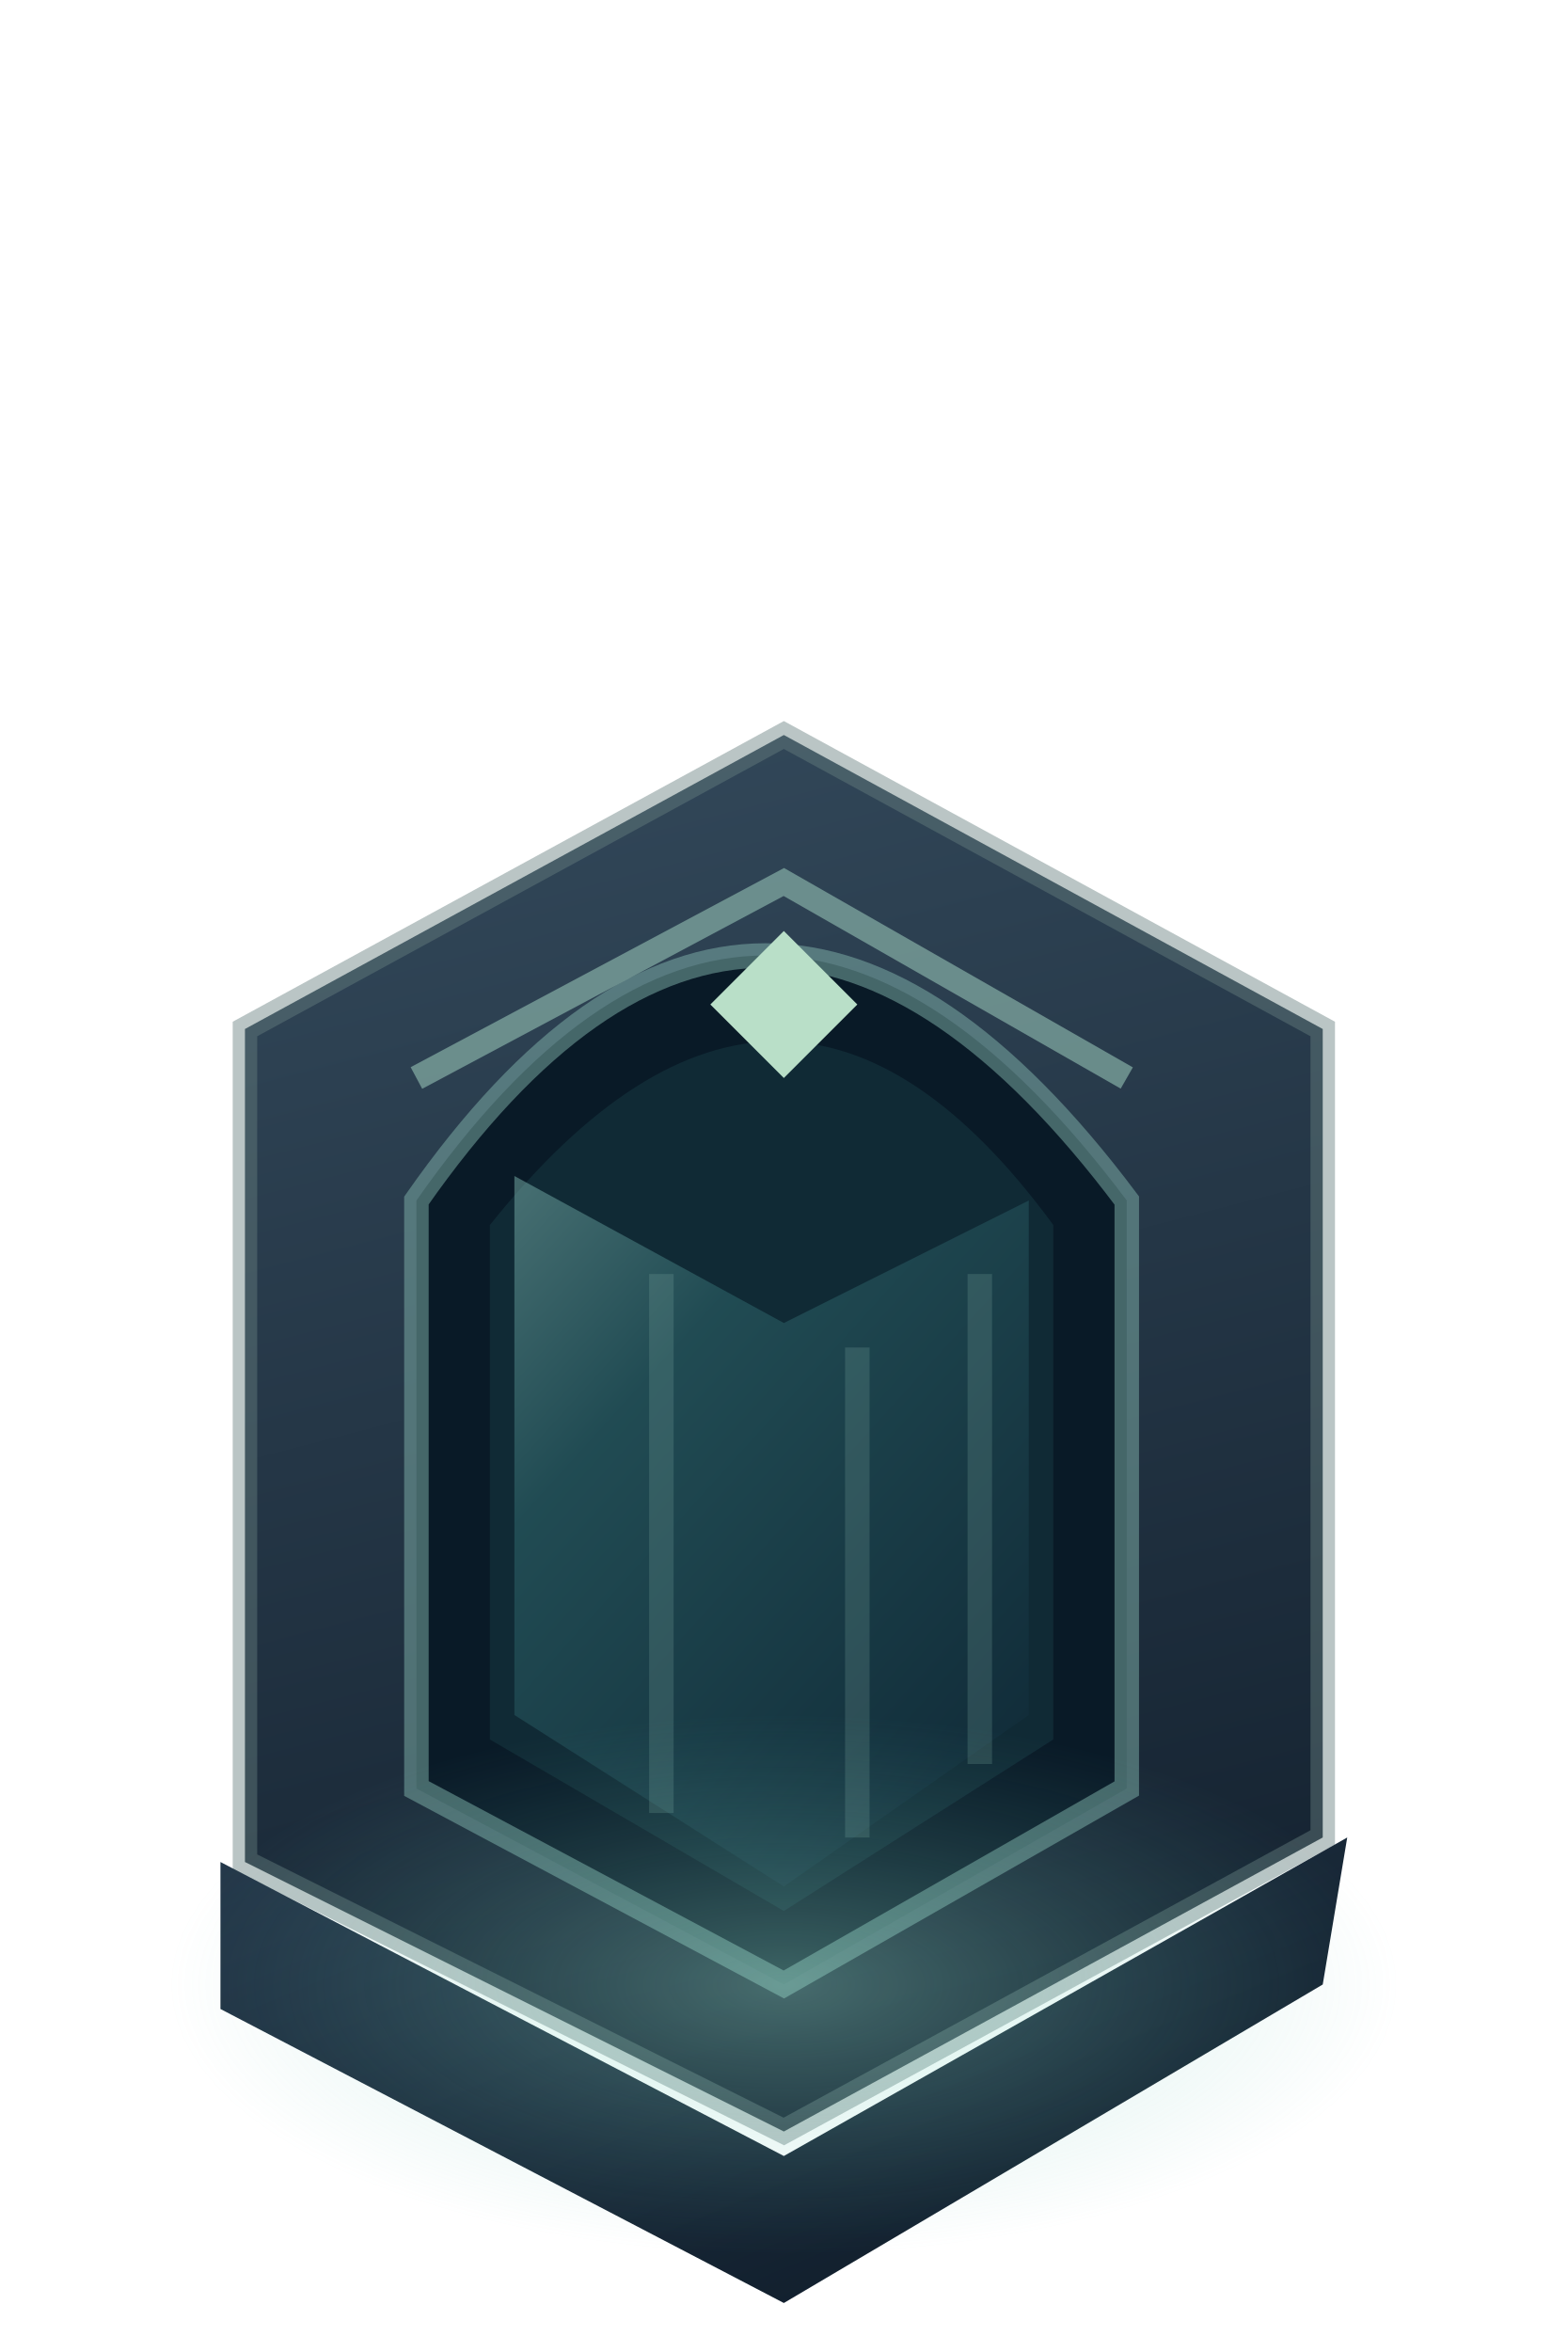
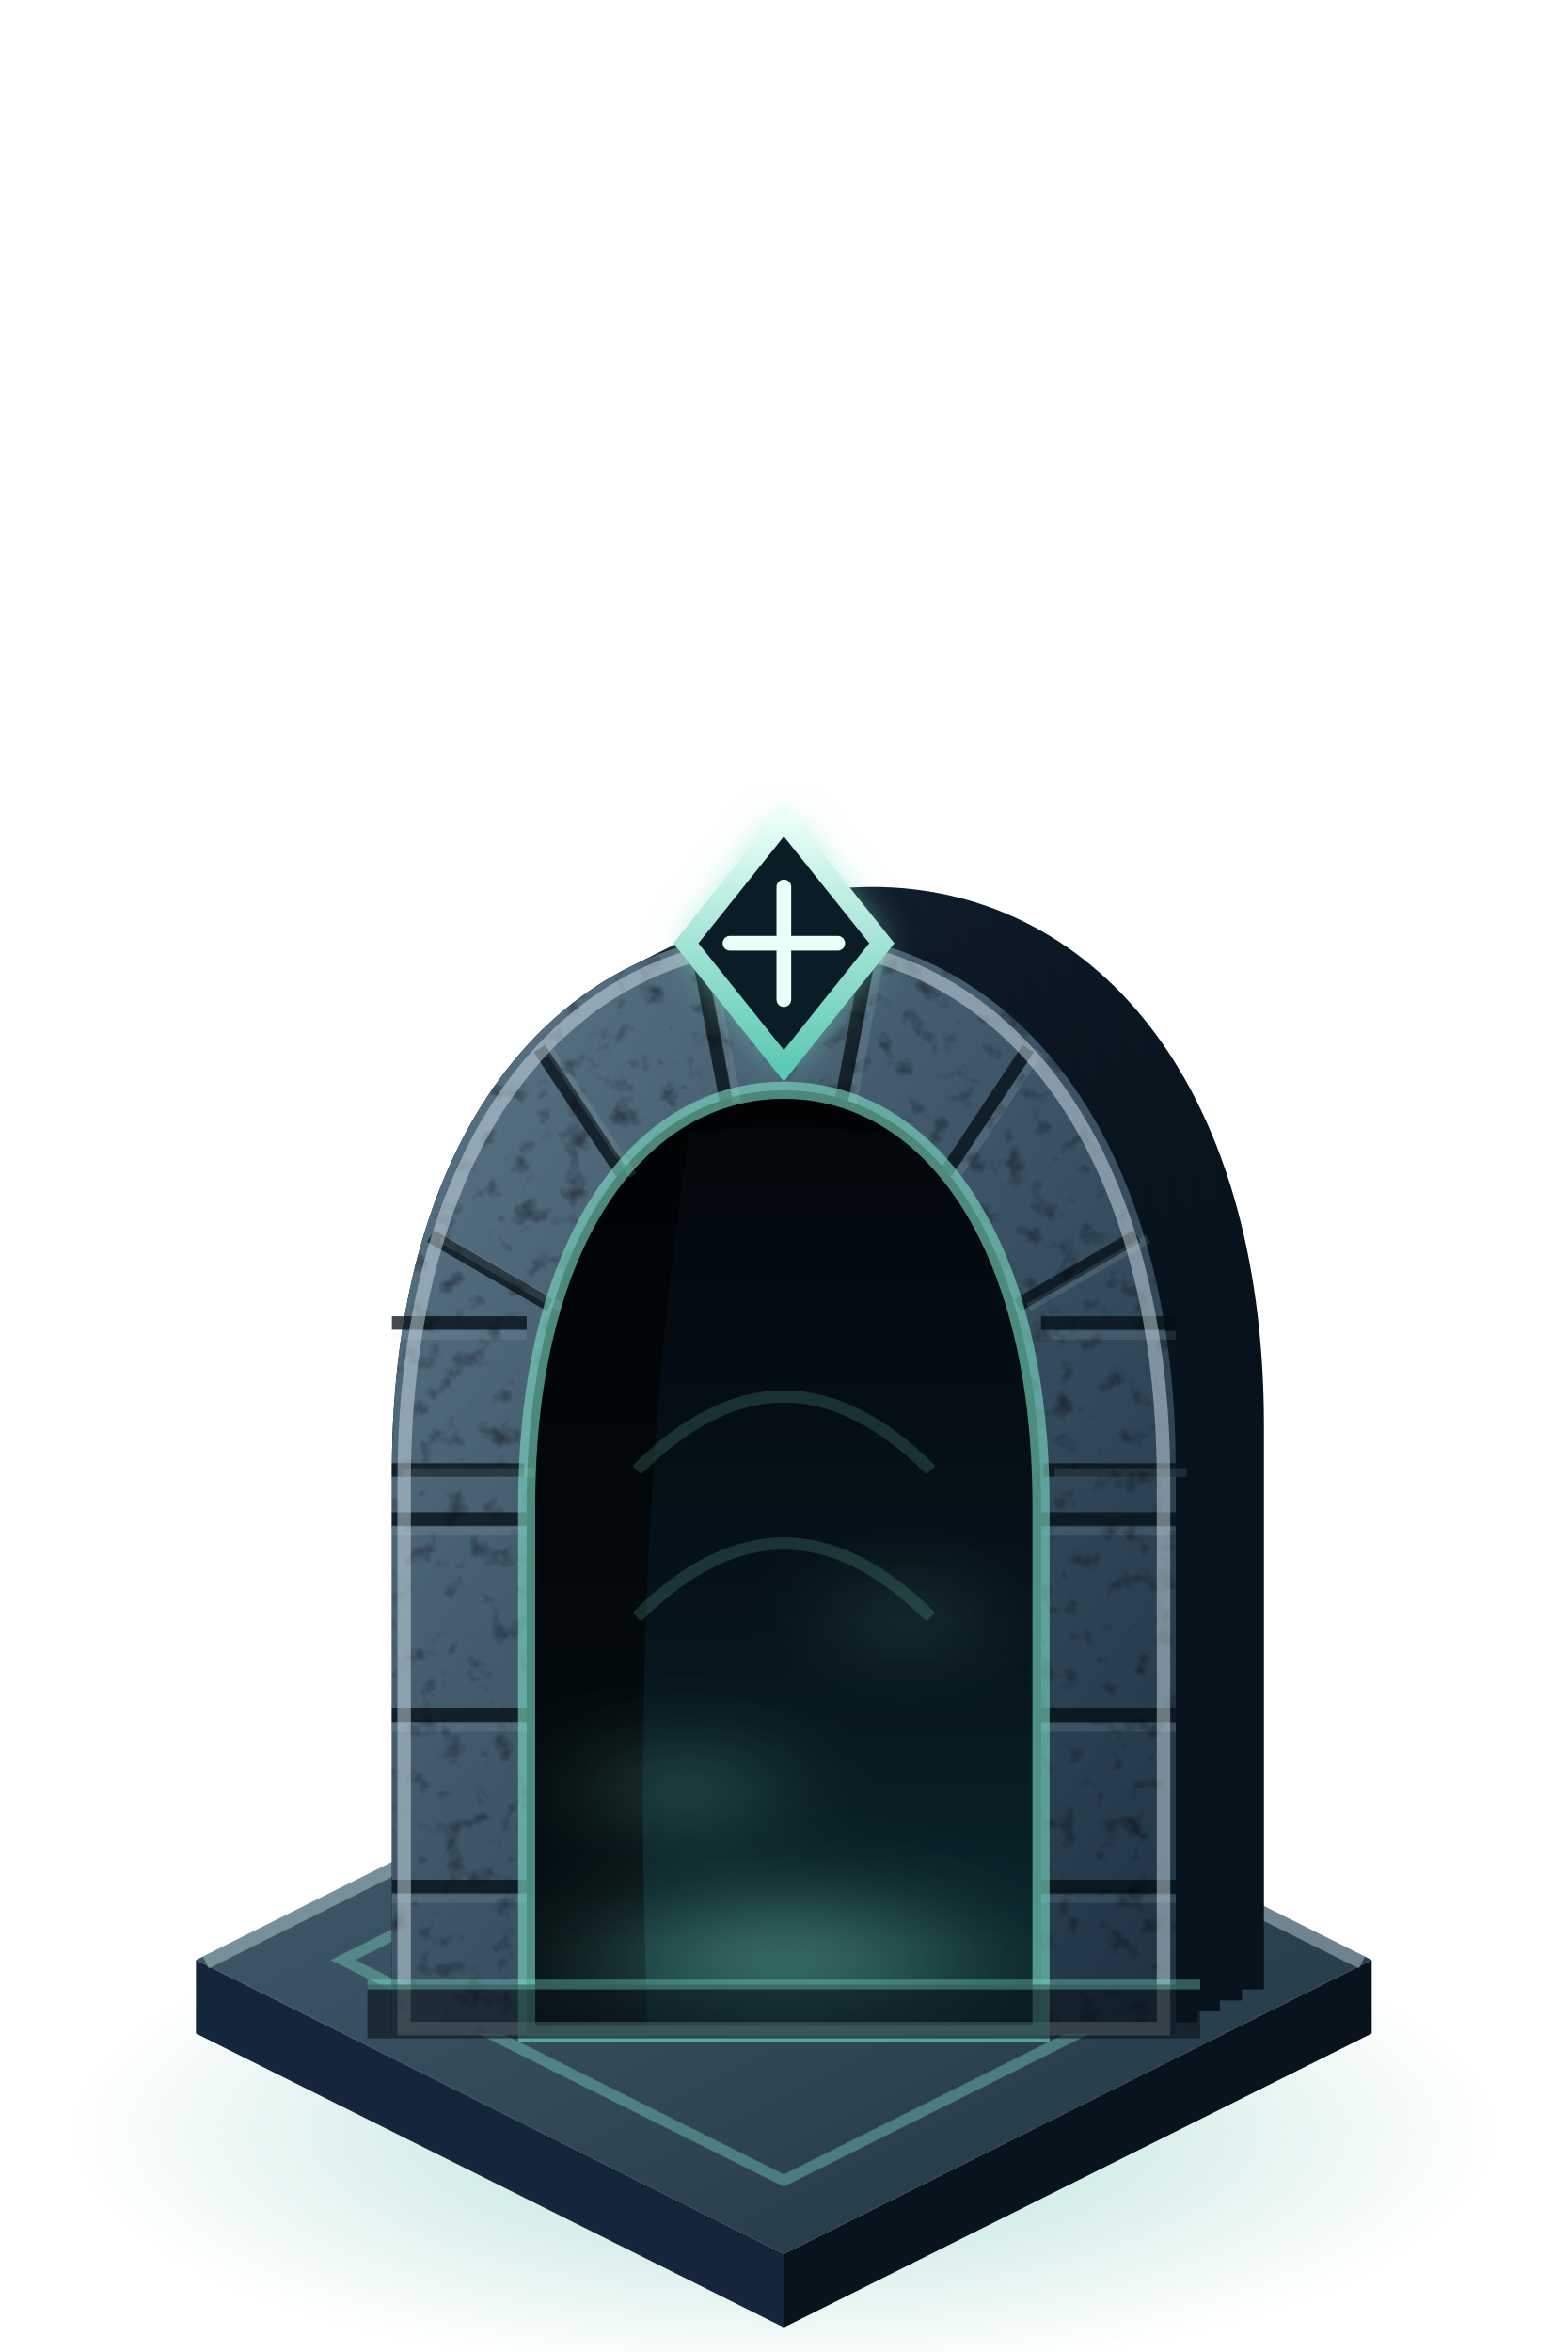
- <svg xmlns="http://www.w3.org/2000/svg" width="64" height="96" viewBox="0 0 64 96">
+ <svg xmlns="http://www.w3.org/2000/svg" width="192" height="288" viewBox="0 0 64 96">
  <defs>
-     <linearGradient id="stone" x2=".6" y2="1">
-       <stop stop-color="#496075" />
-       <stop offset="1" stop-color="#172837" />
+     <linearGradient id="hide-stone" x1="0" y1="0" x2="1" y2="1">
+       <stop offset="0" stop-color="#5e7889" />
+       <stop offset=".5" stop-color="#3b5365" />
+       <stop offset="1" stop-color="#1e3242" />
    </linearGradient>
-     <linearGradient id="left" x2=".2" y2="1">
-       <stop stop-color="#344a5c" />
-       <stop offset="1" stop-color="#152331" />
+     <linearGradient id="hide-side" x1="0" y1="0" x2="1" y2="0">
+       <stop offset="0" stop-color="#17283a" />
+       <stop offset="1" stop-color="#08121c" />
    </linearGradient>
-     <linearGradient id="right" x2="1" y2="1">
-       <stop stop-color="#25394b" />
-       <stop offset="1" stop-color="#0c1825" />
+     <linearGradient id="hide-step" x1="0" y1="0" x2="1" y2="1">
+       <stop offset="0" stop-color="#46606f" />
+       <stop offset="1" stop-color="#1f3342" />
    </linearGradient>
-     <linearGradient id="cloak" x2=".8" y2="1">
-       <stop stop-color="#99d9ce" />
-       <stop offset=".3" stop-color="#397e80" />
-       <stop offset="1" stop-color="#102d3d" />
+     <linearGradient id="hide-void" x1="0" y1="0" x2="0" y2="1">
+       <stop offset="0" stop-color="#02060a" />
+       <stop offset=".55" stop-color="#06131b" />
+       <stop offset="1" stop-color="#0c2a30" />
    </linearGradient>
-     <linearGradient id="guard" x2=".5" y2="1">
-       <stop stop-color="#796b70" />
-       <stop offset=".5" stop-color="#443c50" />
-       <stop offset="1" stop-color="#1c2031" />
+     <radialGradient id="hide-spill" cx=".5" cy=".5" r=".5">
+       <stop offset="0" stop-color="#a6f3dc" stop-opacity=".55" />
+       <stop offset=".55" stop-color="#4fb6a6" stop-opacity=".2" />
+       <stop offset="1" stop-color="#4fb6a6" stop-opacity="0" />
+     </radialGradient>
+     <radialGradient id="hide-mist" cx=".5" cy=".5" r=".5">
+       <stop offset="0" stop-color="#7fe0c8" stop-opacity=".5" />
+       <stop offset="1" stop-color="#7fe0c8" stop-opacity="0" />
+     </radialGradient>
+     <linearGradient id="hide-rune" x1="0" y1="0" x2="0" y2="1">
+       <stop offset="0" stop-color="#e9fff7" />
+       <stop offset="1" stop-color="#5dc9b4" />
    </linearGradient>
-     <linearGradient id="gold" x2=".5" y2="1">
-       <stop stop-color="#fff2bb" />
-       <stop offset=".55" stop-color="#dfa662" />
-       <stop offset="1" stop-color="#72502d" />
-     </linearGradient>
-     <radialGradient id="light">
-       <stop stop-color="#ffe5a4" stop-opacity=".85" />
-       <stop offset=".3" stop-color="#e6b574" stop-opacity=".3" />
-       <stop offset="1" stop-color="#e6b574" stop-opacity="0" />
-     </radialGradient>
-     <radialGradient id="teal">
-       <stop stop-color="#a1f1da" stop-opacity=".35" />
-       <stop offset="1" stop-color="#60b6ac" stop-opacity="0" />
-     </radialGradient>
+     <clipPath id="hide-opening">
+       <path d="M21.5 83V61.5C21.5 50.45 26.225 44.5 32 44.5C37.775 44.5 42.5 50.45 42.5 61.5V83Z" />
+     </clipPath>
+     <clipPath id="hide-frame">
+       <path clip-rule="evenodd" d="M16 83V60C16 45.7 23.2 38 32 38C40.8 38 48 45.7 48 60V83Z M21.5 83V61.5C21.5 50.45 26.225 44.5 32 44.5C37.775 44.5 42.5 50.45 42.5 61.5V83Z" />
+     </clipPath>
+     <filter id="hide-blur" x="-30%" y="-30%" width="160%" height="160%">
+       <feGaussianBlur stdDeviation="1.4" />
+     </filter>
+     <filter id="hide-glow" x="-60%" y="-60%" width="220%" height="220%">
+       <feGaussianBlur stdDeviation=".8" />
+     </filter>
+     <filter id="hide-grain" filterUnits="userSpaceOnUse" x="0" y="0" width="64" height="96" color-interpolation-filters="sRGB">
+       <feTurbulence type="fractalNoise" baseFrequency="1" numOctaves="3" seed="31" />
+       <feColorMatrix type="matrix" values="0 0 0 0 0 0 0 0 0 0 0 0 0 0 0 -3.2 0 0 0 1.4" />
+     </filter>
  </defs>
-   <g id="alcove">
-     <path d="m10 42 22-12 22 12v33L32 87 10 76Z" fill="url(#left)" stroke="#678080" stroke-opacity=".45" />
-     <path d="M17 73V49q14-20 29 0v24L32 81Z" fill="#091a27" stroke="#83b4ad" stroke-opacity=".5" />
-     <path d="M20 71V50q12-15 23 0v21l-11 7Z" fill="#102a35" />
-     <path d="m21 48 11 6 10-5v21l-10 7-11-7Z" fill="url(#cloak)" opacity=".4" />
-     <path d="M27 52v22m8-19v20m5-23v20" stroke="#8cbdb1" stroke-opacity=".2" />
-     <path d="m9 76 23 12 23-13-1 6-22 13L9 82Z" fill="url(#right)" />
-     <path d="m17 44 15-8 14 8" stroke="#94c1b4" stroke-opacity=".6" fill="none" />
-     <path d="m29 41 3-3 3 3-3 3Z" fill="#b9dfc8" />
-     <ellipse cx="32" cy="81" rx="25" ry="11" fill="url(#teal)" />
+   <ellipse cx="32" cy="87" rx="29" ry="10" fill="url(#hide-spill)" />
+   <polygon points="8 80 32 68 56 80 32 92" fill="url(#hide-step)" />
+   <polygon points="8 80 32 92 32 95 8 83" fill="#15263a" />
+   <polygon points="32 92 56 80 56 83 32 95" fill="#09131d" />
+   <path d="M8.4 80.1 32 68.3 55.6 80.1" fill="none" stroke="#d6e8ef" stroke-opacity=".4" stroke-width=".55" />
+   <path d="M14 80 32 71 50 80 32 89Z" fill="none" stroke="#7fe0c8" stroke-opacity=".38" stroke-width=".45" />
+   <path d="M16 83V60C16 45.7 23.2 38 32 38C40.8 38 48 45.7 48 60V83Z" transform="translate(3.6 -1.8)" fill="url(#hide-side)" />
+   <path d="M16 83V60C16 45.7 23.2 38 32 38C40.8 38 48 45.7 48 60V83Z" transform="translate(2.7 -1.35)" fill="url(#hide-side)" />
+   <path d="M16 83V60C16 45.7 23.2 38 32 38C40.8 38 48 45.7 48 60V83Z" transform="translate(1.8 -0.9)" fill="url(#hide-side)" />
+   <path d="M16 83V60C16 45.7 23.2 38 32 38C40.8 38 48 45.7 48 60V83Z" transform="translate(0.9 -0.45)" fill="url(#hide-side)" />
+   <path d="M16 83V60C16 45.7 23.2 38 32 38C40.8 38 48 45.7 48 60V83Z" fill="#050c13" />
+   <path d="M21.5 83V61.5C21.5 50.45 26.225 44.5 32 44.5C37.775 44.5 42.5 50.45 42.5 61.5V83Z" fill="url(#hide-void)" />
+   <g clip-path="url(#hide-opening)">
+     <path d="M21.5 40V84H26.5Q25.5 62 28.5 44Z" fill="#000" opacity=".55" />
+     <path d="M21.5 44.5Q32 40 42.5 44.5V48Q32 44 21.5 48Z" fill="#000" opacity=".5" />
+     <g filter="url(#hide-blur)">
+       <ellipse cx="32" cy="80" rx="11" ry="3.6" fill="url(#hide-mist)" />
+       <ellipse cx="28" cy="73" rx="6" ry="2.4" fill="url(#hide-mist)" opacity=".6" />
+       <ellipse cx="37" cy="66" rx="5" ry="2" fill="url(#hide-mist)" opacity=".4" />
+     </g>
+     <path d="M26 60Q32 54 38 60M26 66Q32 60 38 66" fill="none" stroke="#8fe9d1" stroke-opacity=".16" stroke-width=".5" />
  </g>
+   <path d="M16 83V60C16 45.7 23.2 38 32 38C40.8 38 48 45.7 48 60V83Z M21.5 83V61.5C21.5 50.45 26.225 44.5 32 44.5C37.775 44.5 42.5 50.45 42.5 61.5V83Z" fill-rule="evenodd" fill="url(#hide-stone)" />
+   <path d="M21.4 60L16 60" stroke="#050c13" stroke-opacity=".75" stroke-width=".55" />
+   <path d="M21.85 60.1L16.45 60.1" stroke="#c4dae4" stroke-opacity=".13" stroke-width=".35" />
+   <path d="M22.45 53.27L17.58 50.45" stroke="#050c13" stroke-opacity=".75" stroke-width=".55" />
+   <path d="M22.9 53.37L18.03 50.55" stroke="#c4dae4" stroke-opacity=".13" stroke-width=".35" />
+   <path d="M25.39 47.88L22.02 42.8" stroke="#050c13" stroke-opacity=".75" stroke-width=".55" />
+   <path d="M25.84 47.98L22.47 42.9" stroke="#c4dae4" stroke-opacity=".13" stroke-width=".35" />
+   <path d="M29.64 44.89L28.44 38.55" stroke="#050c13" stroke-opacity=".75" stroke-width=".55" />
+   <path d="M30.09 44.99L28.89 38.65" stroke="#c4dae4" stroke-opacity=".13" stroke-width=".35" />
+   <path d="M34.36 44.89L35.56 38.55" stroke="#050c13" stroke-opacity=".75" stroke-width=".55" />
+   <path d="M34.81 44.99L36.01 38.65" stroke="#c4dae4" stroke-opacity=".13" stroke-width=".35" />
+   <path d="M38.61 47.88L41.98 42.8" stroke="#050c13" stroke-opacity=".75" stroke-width=".55" />
+   <path d="M39.06 47.98L42.43 42.9" stroke="#c4dae4" stroke-opacity=".13" stroke-width=".35" />
+   <path d="M41.55 53.27L46.42 50.45" stroke="#050c13" stroke-opacity=".75" stroke-width=".55" />
+   <path d="M42 53.37L46.87 50.55" stroke="#c4dae4" stroke-opacity=".13" stroke-width=".35" />
+   <path d="M42.6 60L48 60" stroke="#050c13" stroke-opacity=".75" stroke-width=".55" />
+   <path d="M43.05 60.1L48.45 60.1" stroke="#c4dae4" stroke-opacity=".13" stroke-width=".35" />
+   <path d="M16 54H21.5M42.5 54H48" stroke="#050c13" stroke-opacity=".75" stroke-width=".55" />
+   <path d="M16 54.5H21.5M42.5 54.5H48" stroke="#c4dae4" stroke-opacity=".12" stroke-width=".35" />
+   <path d="M16 62H21.5M42.5 62H48" stroke="#050c13" stroke-opacity=".75" stroke-width=".55" />
+   <path d="M16 62.5H21.5M42.5 62.5H48" stroke="#c4dae4" stroke-opacity=".12" stroke-width=".35" />
+   <path d="M16 70H21.5M42.5 70H48" stroke="#050c13" stroke-opacity=".75" stroke-width=".55" />
+   <path d="M16 70.5H21.5M42.5 70.5H48" stroke="#c4dae4" stroke-opacity=".12" stroke-width=".35" />
+   <path d="M16 77H21.5M42.5 77H48" stroke="#050c13" stroke-opacity=".75" stroke-width=".55" />
+   <path d="M16 77.5H21.5M42.5 77.5H48" stroke="#c4dae4" stroke-opacity=".12" stroke-width=".35" />
+   <rect width="64" height="96" clip-path="url(#hide-frame)" filter="url(#hide-grain)" opacity=".38" />
+   <path d="M16.5 82.8V60.5C16.5 46.2 23.475 38.5 32 38.5C40.525 38.5 47.5 46.2 47.5 60.5V82.8Z" fill="none" stroke="#e1f1f7" stroke-opacity=".45" stroke-width=".55" />
+   <path d="M21.5 83V61.5C21.5 50.45 26.225 44.5 32 44.5C37.775 44.5 42.5 50.45 42.5 61.5V83Z" fill="none" stroke="#7fe0c8" stroke-opacity=".6" stroke-width=".7" />
+   <g filter="url(#hide-glow)">
+     <path d="M32 33.5 36 38.5 32 43.5 28 38.5Z" fill="#7fe0c8" opacity=".75" />
+   </g>
+   <path d="M32 33.5 36 38.5 32 43.5 28 38.5Z" fill="#0a1d26" stroke="url(#hide-rune)" stroke-width=".8" />
+   <path d="M32 36.2V40.8M29.8 38.5H34.2" stroke="#e9fff7" stroke-width=".6" stroke-linecap="round" />
+   <rect x="15" y="81" width="34" height="2.2" fill="#08121b" opacity=".6" />
+   <path d="M15 81H49" stroke="#7fe0c8" stroke-opacity=".35" stroke-width=".4" />
</svg>
